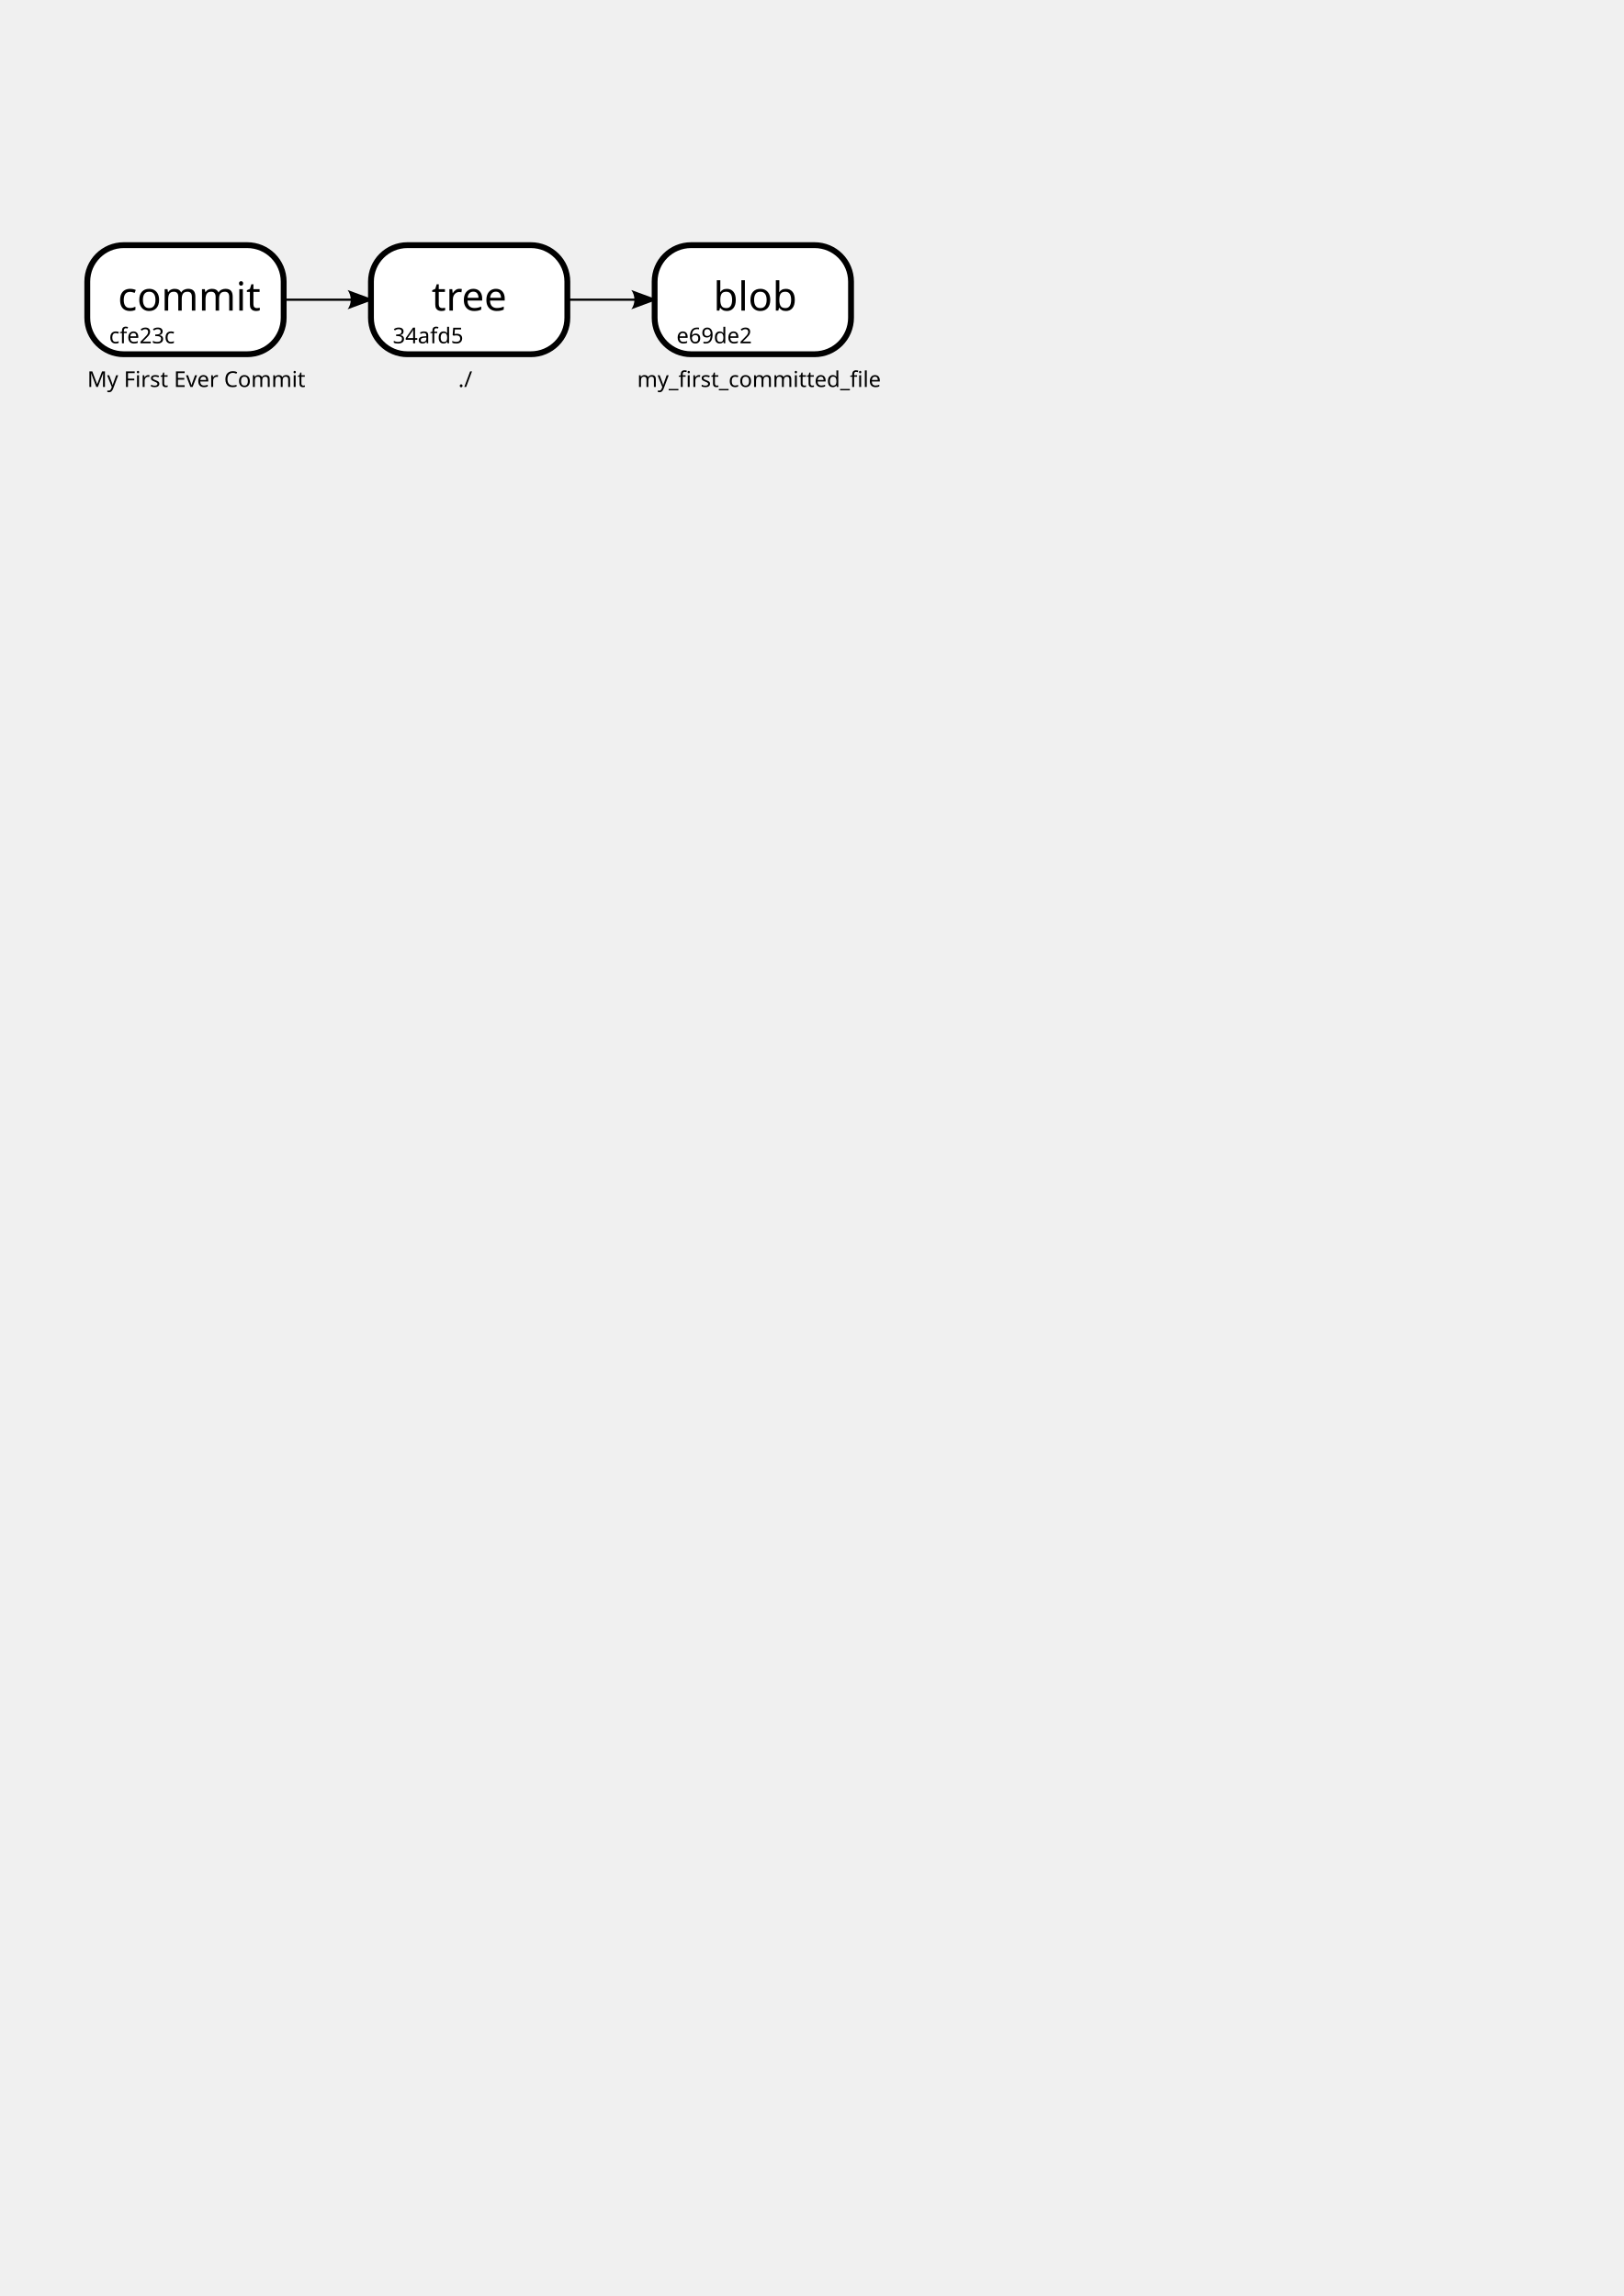
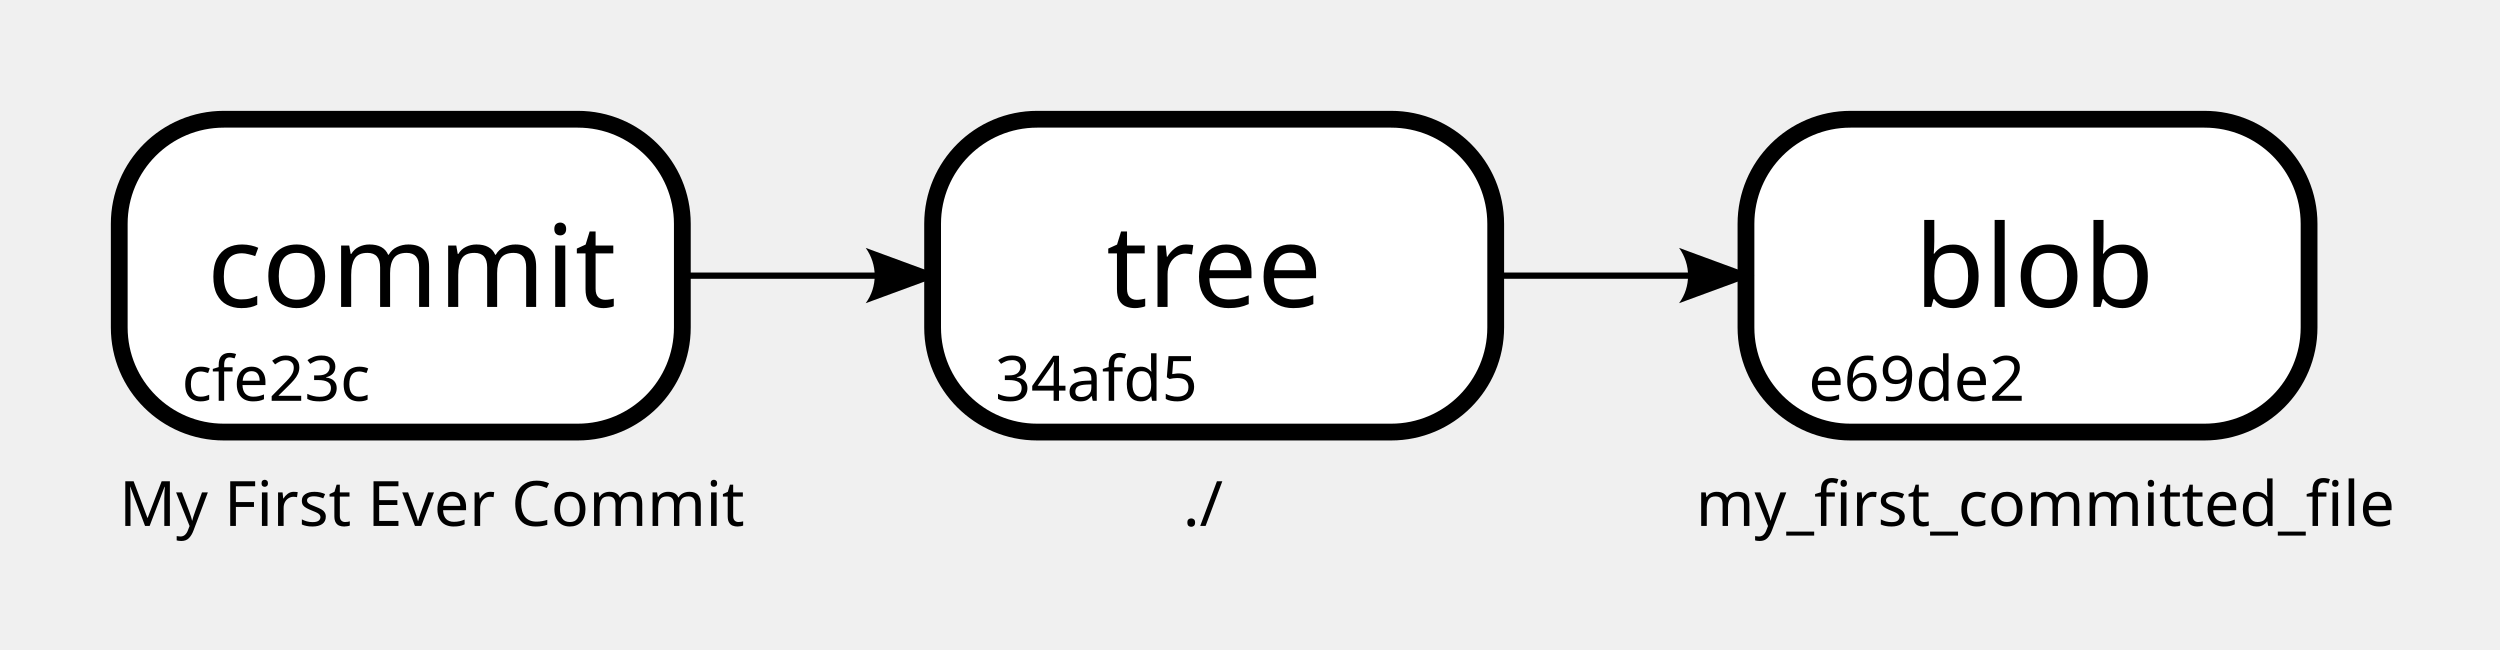
- <svg xmlns="http://www.w3.org/2000/svg" width="744.094" height="1052.362" id="svg3093" version="1.1">
+ <svg xmlns="http://www.w3.org/2000/svg" width="399.575" height="103.825" id="svg3093" version="1.1">
  <defs id="defs3095">
    <marker orient="auto" refY="0" refX="0" id="Arrow2Lend" style="overflow:visible">
      <path id="path5133" style="font-size:12px;fill-rule:evenodd;stroke-width:0.625;stroke-linejoin:round" d="M 8.719,4.034 -2.207,0.016 8.719,-4.002 c -1.745,2.372 -1.735,5.617 -6e-7,8.035 z" transform="matrix(-1.1,0,0,-1.1,-1.1,0)" />
    </marker>
    <marker orient="auto" refY="0" refX="0" id="marker3040" style="overflow:visible">
      <path id="path3042" style="font-size:12px;fill-rule:evenodd;stroke-width:0.625;stroke-linejoin:round" d="M 8.719,4.034 -2.207,0.016 8.719,-4.002 c -1.745,2.372 -1.735,5.617 -6e-7,8.035 z" transform="matrix(-1.1,0,0,-1.1,-1.1,0)" />
    </marker>
    <marker orient="auto" refY="0" refX="0" id="marker3044" style="overflow:visible">
      <path id="path3046" style="font-size:12px;fill-rule:evenodd;stroke-width:0.625;stroke-linejoin:round" d="M 8.719,4.034 -2.207,0.016 8.719,-4.002 c -1.745,2.372 -1.735,5.617 -6e-7,8.035 z" transform="matrix(-1.1,0,0,-1.1,-1.1,0)" />
    </marker>
    <marker orient="auto" refY="0" refX="0" id="marker3048" style="overflow:visible">
      <path id="path3050" style="font-size:12px;fill-rule:evenodd;stroke-width:0.625;stroke-linejoin:round" d="M 8.719,4.034 -2.207,0.016 8.719,-4.002 c -1.745,2.372 -1.735,5.617 -6e-7,8.035 z" transform="matrix(-1.1,0,0,-1.1,-1.1,0)" />
    </marker>
    <marker orient="auto" refY="0" refX="0" id="marker3052" style="overflow:visible">
      <path id="path3054" style="font-size:12px;fill-rule:evenodd;stroke-width:0.625;stroke-linejoin:round" d="M 8.719,4.034 -2.207,0.016 8.719,-4.002 c -1.745,2.372 -1.735,5.617 -6e-7,8.035 z" transform="matrix(-1.1,0,0,-1.1,-1.1,0)" />
    </marker>
    <marker orient="auto" refY="0" refX="0" id="Arrow1Lstart" style="overflow:visible">
      <path id="path5112" d="M 0,0 5,-5 -12.5,0 5,5 0,0 z" style="fill-rule:evenodd;stroke:#000000;stroke-width:1pt;marker-start:none" transform="matrix(0.8,0,0,0.8,10,0)" />
    </marker>
    <marker orient="auto" refY="0" refX="0" id="marker3058" style="overflow:visible">
      <path id="path3060" style="font-size:12px;fill-rule:evenodd;stroke-width:0.625;stroke-linejoin:round" d="M 8.719,4.034 -2.207,0.016 8.719,-4.002 c -1.745,2.372 -1.735,5.617 -6e-7,8.035 z" transform="matrix(-1.1,0,0,-1.1,-1.1,0)" />
    </marker>
  </defs>
-   <g id="layer1">
+   <g id="layer1" transform="translate(-20.94182,-93.30405)">
    <rect style="fill:#ffffff;fill-opacity:1;stroke:#000000;stroke-width:2.683;stroke-miterlimit:4;stroke-opacity:1;stroke-dasharray:none;stroke-dashoffset:0" id="rect4771" width="90" height="50" x="40" y="112.362" ry="16.718" />
    <text xml:space="preserve" style="font-size:18.3px;font-style:normal;font-variant:normal;font-weight:normal;font-stretch:normal;text-align:start;line-height:125%;letter-spacing:0px;word-spacing:0px;writing-mode:lr-tb;text-anchor:start;fill:#000000;fill-opacity:1;stroke:none;font-family:Trebuchet MS;-inkscape-font-specification:Trebuchet MS" x="54.042" y="142.362" id="text3999">
      <tspan id="tspan4001" x="54.042" y="142.362">commit</tspan>
    </text>
    <rect style="fill:#ffffff;fill-opacity:1;stroke:#000000;stroke-width:2.683;stroke-miterlimit:4;stroke-opacity:1;stroke-dasharray:none;stroke-dashoffset:0" id="rect4771-7" width="90" height="50" x="170" y="112.362" ry="16.718" />
    <text xml:space="preserve" style="font-size:18.3px;font-style:normal;font-variant:normal;font-weight:normal;font-stretch:normal;text-align:start;line-height:125%;letter-spacing:0px;word-spacing:0px;writing-mode:lr-tb;text-anchor:start;fill:#000000;fill-opacity:1;stroke:none;font-family:Trebuchet MS;-inkscape-font-specification:Trebuchet MS" x="197.776" y="142.362" id="text3999-6">
      <tspan id="tspan4001-0" x="197.776" y="142.362">tree</tspan>
    </text>
    <rect style="fill:#ffffff;fill-opacity:1;stroke:#000000;stroke-width:2.683;stroke-miterlimit:4;stroke-opacity:1;stroke-dasharray:none;stroke-dashoffset:0" id="rect4771-7-7" width="90" height="50" x="300" y="112.362" ry="16.718" />
    <text xml:space="preserve" style="font-size:18.3px;font-style:normal;font-variant:normal;font-weight:normal;font-stretch:normal;text-align:start;line-height:125%;letter-spacing:0px;word-spacing:0px;writing-mode:lr-tb;text-anchor:start;fill:#000000;fill-opacity:1;stroke:none;font-family:Trebuchet MS;-inkscape-font-specification:Trebuchet MS" x="326.928" y="142.362" id="text3999-6-2">
      <tspan id="tspan4001-0-9" x="326.928" y="142.362">blob</tspan>
    </text>
    <path style="fill:none;stroke:#000000;stroke-width:1px;stroke-linecap:butt;stroke-linejoin:miter;stroke-opacity:1;marker-end:url(#Arrow2Lend)" d="m 130,137.362 c 40,0 40,0 40,0" id="path4917" />
    <path style="fill:none;stroke:#000000;stroke-width:1px;stroke-linecap:butt;stroke-linejoin:miter;stroke-opacity:1;marker-end:url(#Arrow2Lend)" d="m 260,137.362 40,0" id="path6111" />
    <text xml:space="preserve" style="font-size:10px;font-style:normal;font-variant:normal;font-weight:normal;font-stretch:normal;text-align:start;line-height:125%;letter-spacing:0px;word-spacing:0px;writing-mode:lr-tb;text-anchor:start;fill:#000000;fill-opacity:1;stroke:none;font-family:Trebuchet MS;-inkscape-font-specification:Trebuchet MS" x="50" y="157.362" id="text3999-8">
      <tspan id="tspan4001-3" x="50" y="157.362">cfe23c</tspan>
    </text>
    <text xml:space="preserve" style="font-size:10px;font-style:normal;font-variant:normal;font-weight:normal;font-stretch:normal;text-align:start;line-height:125%;letter-spacing:0px;word-spacing:0px;writing-mode:lr-tb;text-anchor:start;fill:#000000;fill-opacity:1;stroke:none;font-family:Trebuchet MS;-inkscape-font-specification:Trebuchet MS" x="180" y="157.362" id="text3999-5">
      <tspan id="tspan4001-6" x="180" y="157.362">34afd5</tspan>
    </text>
    <text xml:space="preserve" style="font-size:10px;font-style:normal;font-variant:normal;font-weight:normal;font-stretch:normal;text-align:start;line-height:125%;letter-spacing:0px;word-spacing:0px;writing-mode:lr-tb;text-anchor:start;fill:#000000;fill-opacity:1;stroke:none;font-family:Trebuchet MS;-inkscape-font-specification:Trebuchet MS" x="310" y="157.362" id="text3999-59">
      <tspan id="tspan4001-9" x="310" y="157.362">e69de2</tspan>
    </text>
    <text xml:space="preserve" style="font-size:40px;font-style:normal;font-weight:normal;line-height:125%;letter-spacing:0px;word-spacing:0px;fill:#000000;fill-opacity:1;stroke:none;font-family:Bitstream Vera Sans" x="40.911" y="227.068" id="text3332">
      <tspan id="tspan3334" x="40.911" y="227.068" />
    </text>
    <text xml:space="preserve" style="font-size:10px;font-style:normal;font-variant:normal;font-weight:normal;font-stretch:normal;text-align:start;line-height:125%;letter-spacing:0px;word-spacing:0px;writing-mode:lr-tb;text-anchor:start;fill:#000000;fill-opacity:1;stroke:none;font-family:Trebuchet MS;-inkscape-font-specification:Trebuchet MS" x="40" y="177.362" id="text3999-8-3">
      <tspan id="tspan4001-3-0" x="40" y="177.362">My First Ever Commit</tspan>
    </text>
    <text xml:space="preserve" style="font-size:10px;font-style:normal;font-variant:normal;font-weight:normal;font-stretch:normal;text-align:start;line-height:125%;letter-spacing:0px;word-spacing:0px;writing-mode:lr-tb;text-anchor:start;fill:#000000;fill-opacity:1;stroke:none;font-family:Trebuchet MS;-inkscape-font-specification:Trebuchet MS" x="292" y="177.362" id="text3999-8-3-2">
      <tspan id="tspan4001-3-0-9" x="292" y="177.362">my_first_committed_file</tspan>
    </text>
    <text xml:space="preserve" style="font-size:10px;font-style:normal;font-variant:normal;font-weight:normal;font-stretch:normal;text-align:start;line-height:125%;letter-spacing:0px;word-spacing:0px;writing-mode:lr-tb;text-anchor:start;fill:#000000;fill-opacity:1;stroke:none;font-family:Trebuchet MS;-inkscape-font-specification:Trebuchet MS" x="210" y="177.362" id="text3999-8-3-7">
      <tspan id="tspan4001-3-0-8" x="210" y="177.362">./</tspan>
    </text>
  </g>
</svg>
